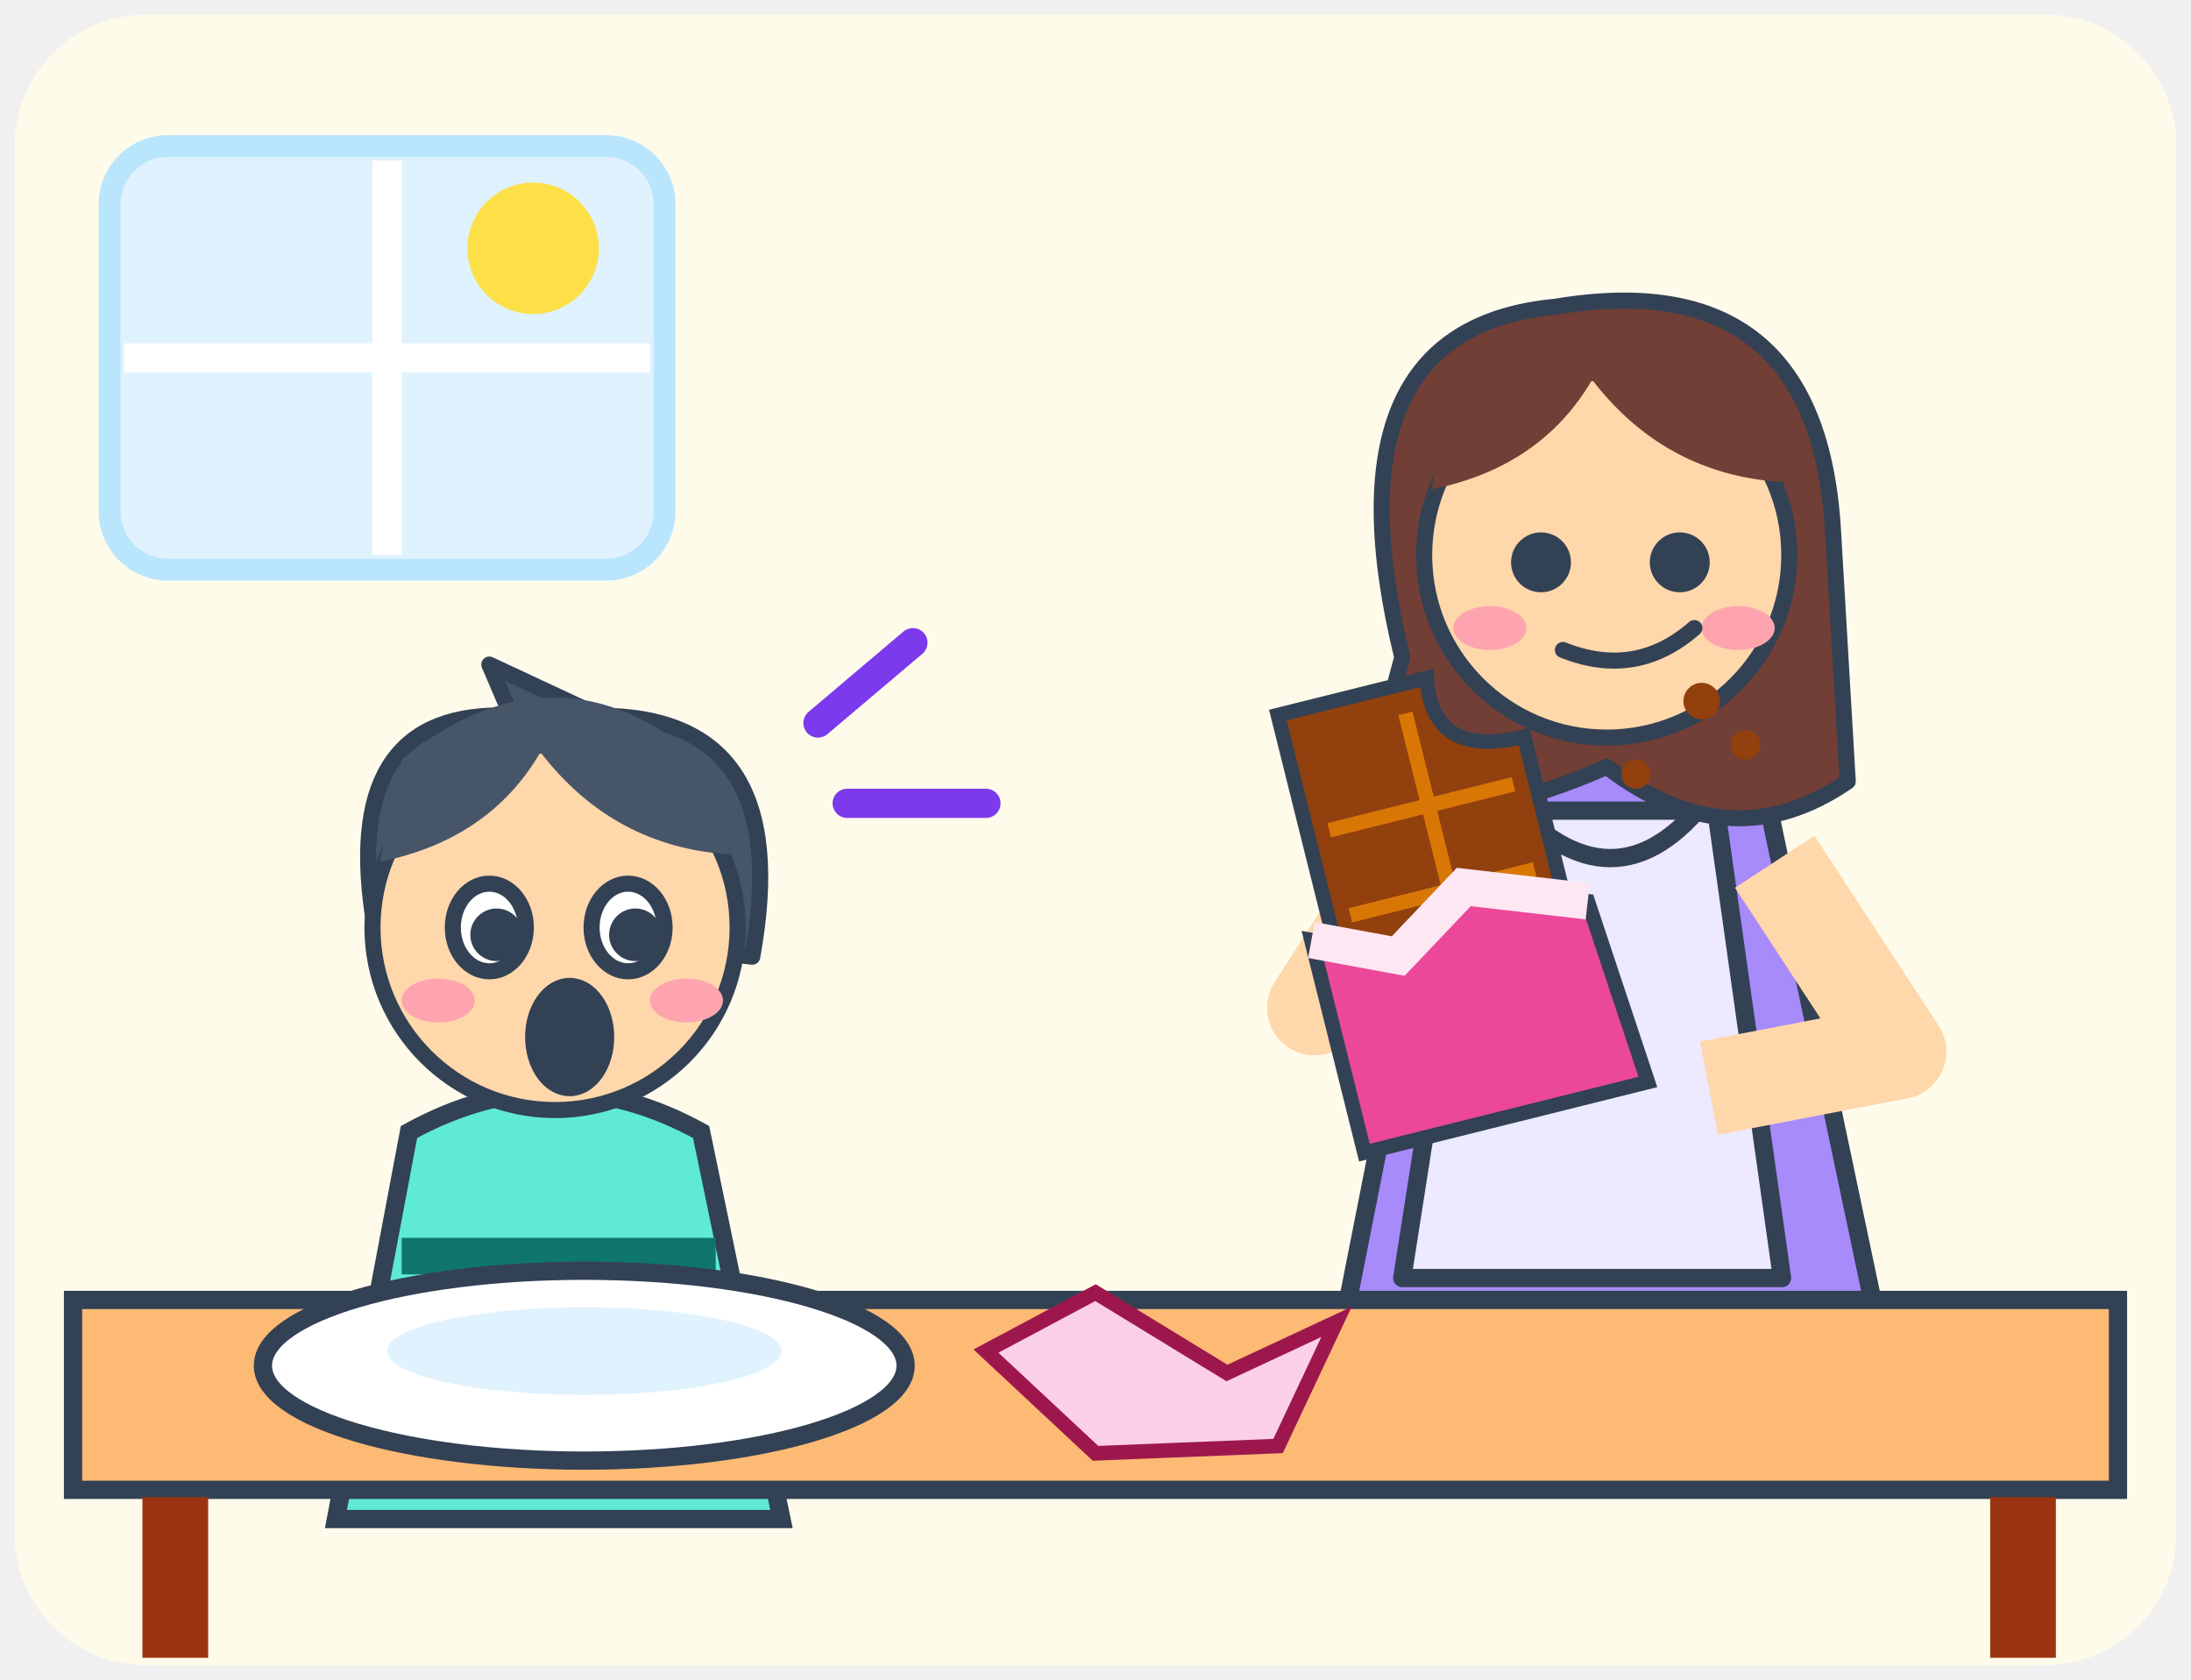
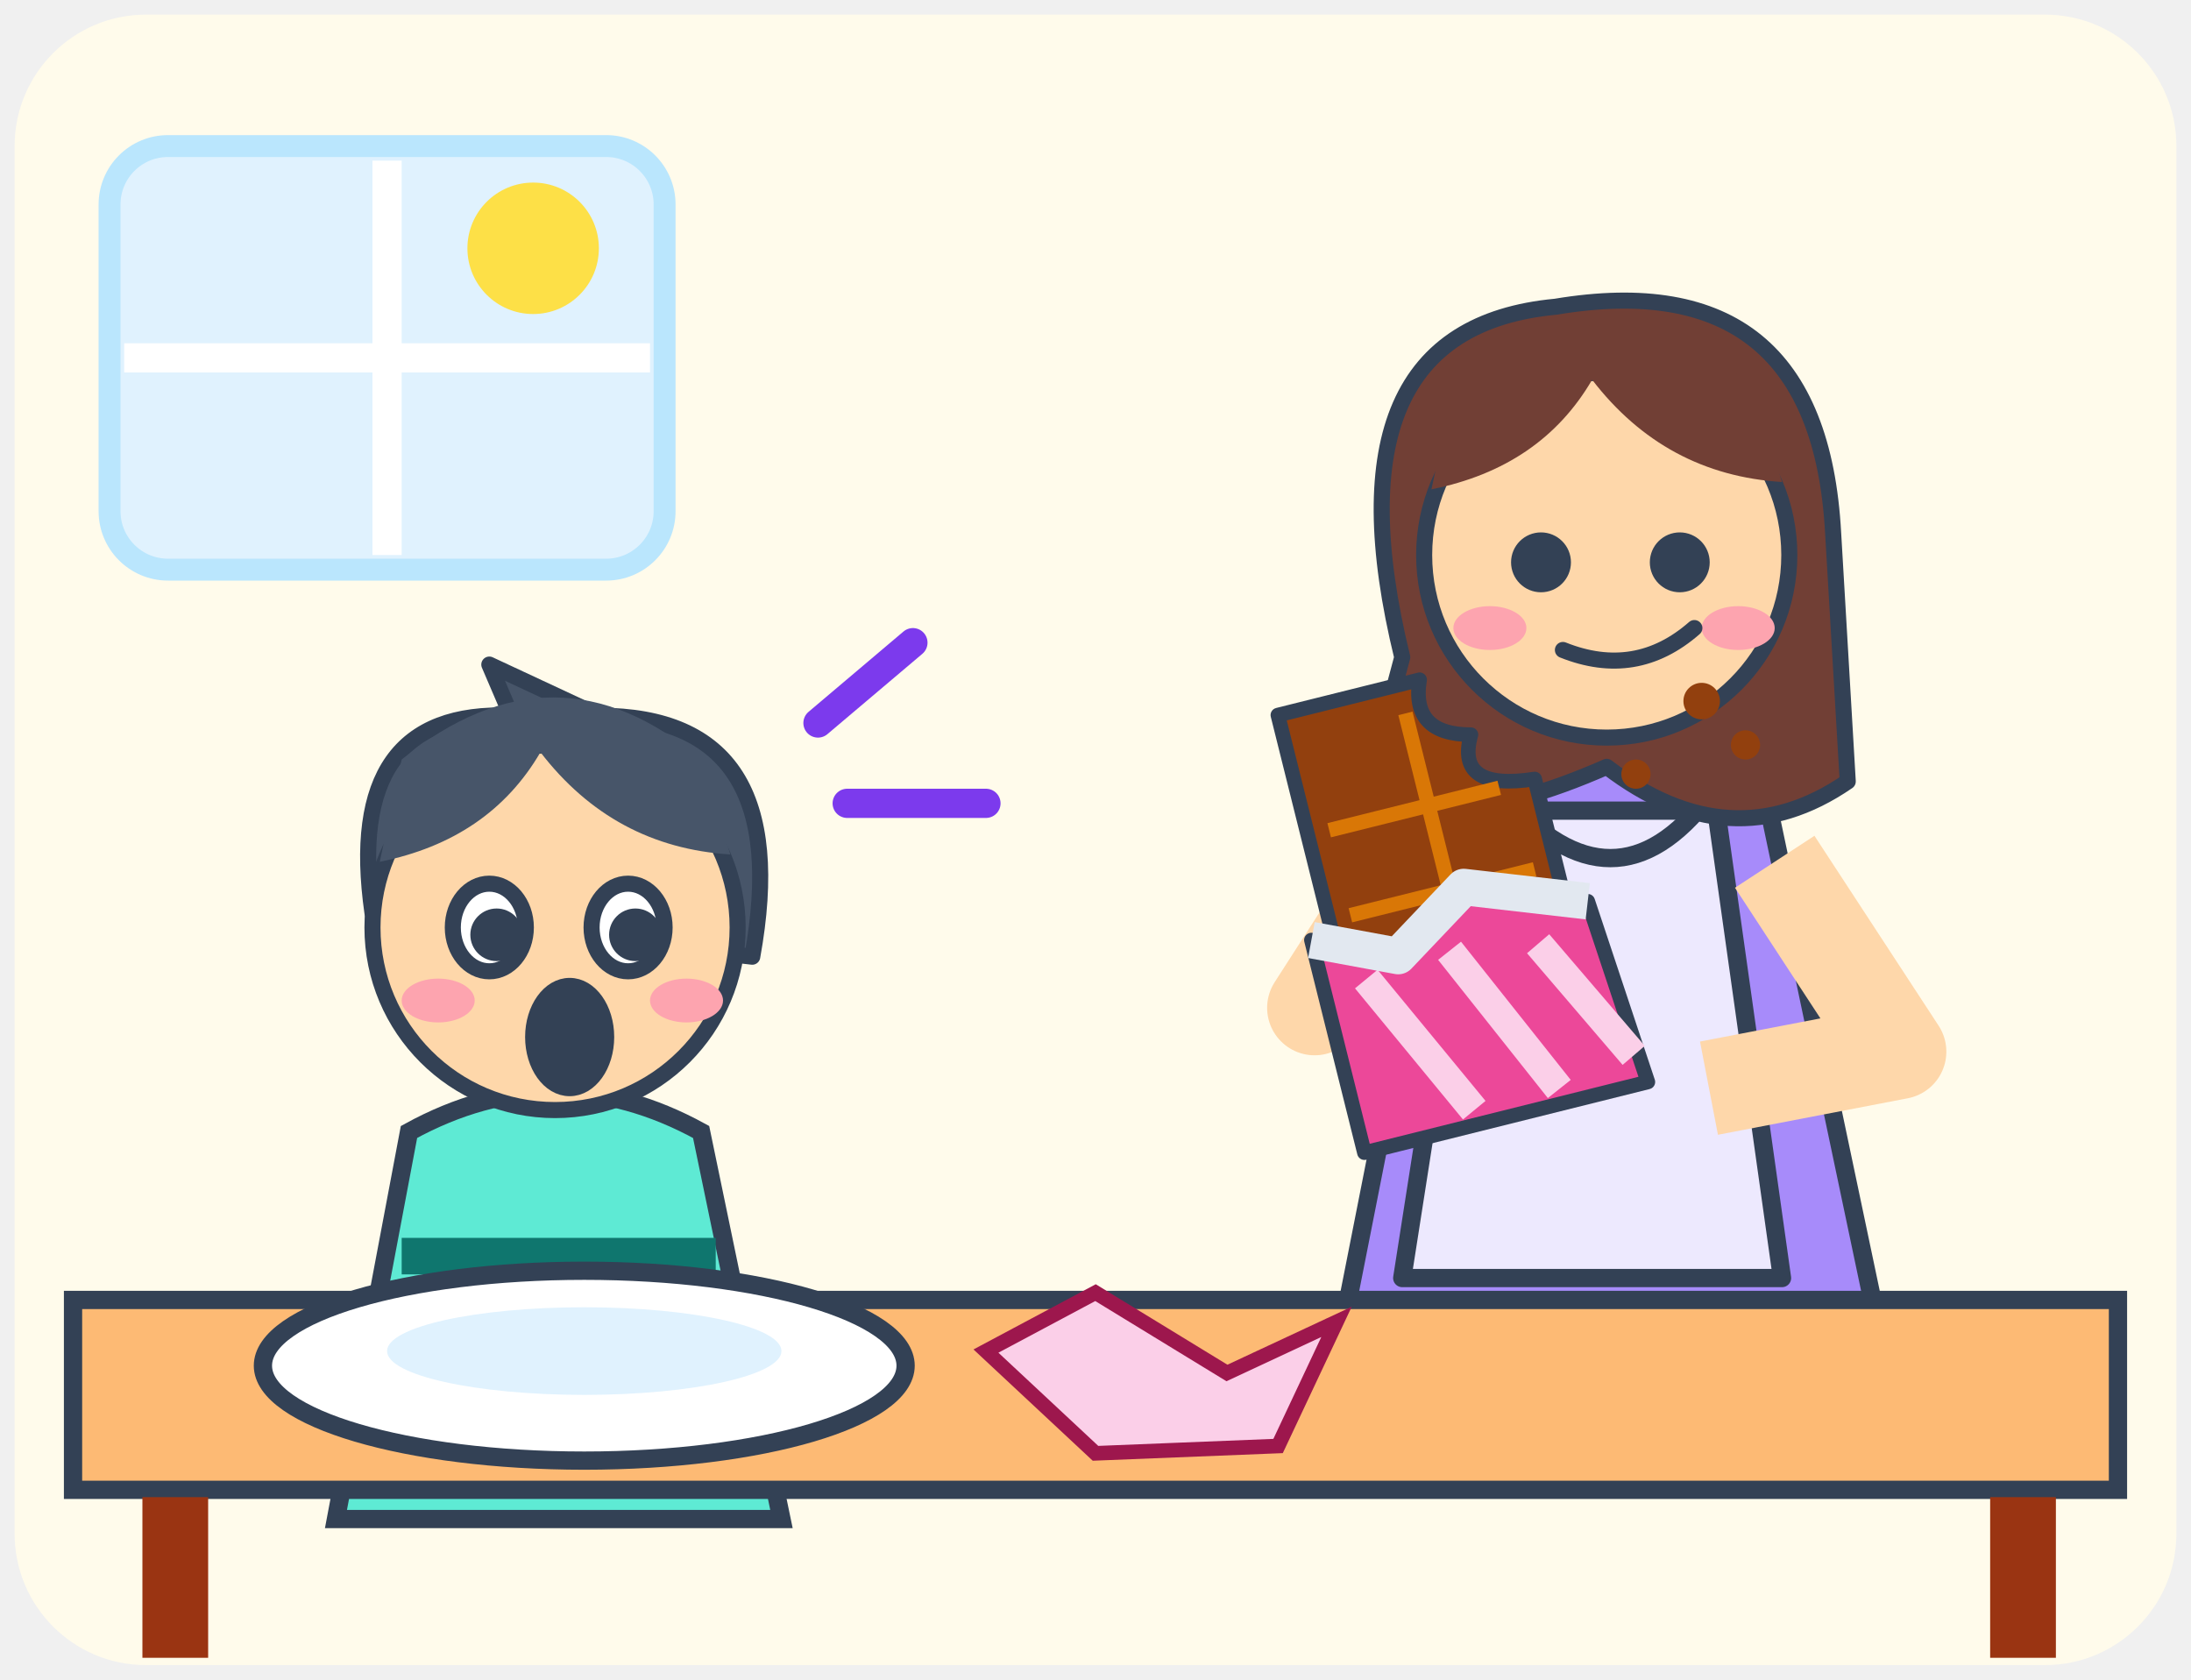
<svg xmlns="http://www.w3.org/2000/svg" viewBox="0 0 300 230" role="img">
  <rect x="2" y="2" width="296" height="226" rx="18" fill="#fffbeb" />
  <rect x="15" y="20" width="76" height="58" rx="8" fill="#e0f2fe" stroke="#bae6fd" stroke-width="3" />
  <path d="M53 22 V76 M17 49 H89" stroke="white" stroke-width="4" />
  <circle cx="73" cy="34" r="9" fill="#fde047" />
  <g stroke="#334155" stroke-width="2.5" stroke-linejoin="round">
    <path d="M199 105 Q220 94 241 105 L257 181 H184Z" fill="#a78bfa" />
    <path d="M202 111 L235 111 L244 175 H192Z" fill="#ede9fe" />
    <path d="M206 109 Q221 126 234 109" fill="none" />
    <path d="M199 116 L180 138 L198 110 M243 118 L260 144 L234 149" fill="none" stroke="#fed7aa" stroke-width="13" />
  </g>
  <g transform="translate(220 76)" stroke="#334155" stroke-width="2.2" stroke-linecap="round" stroke-linejoin="round">
    <path d="M-28 14 Q-39-31-7-34 Q29-40 31-3 L33 31 Q17 42 0 29 Q-25 40-32 29Z" fill="#713f35" />
    <circle cx="0" cy="0" r="25" fill="#fed7aa" />
    <path d="M-24-9 Q-9-12-2-24 Q8-11 24-10 L20-23 Q0-40-21-23Z" fill="#713f35" stroke="none" />
    <g fill="#334155">
      <circle cx="-9" cy="1" r="3" />
      <circle cx="10" cy="1" r="3" />
    </g>
    <ellipse cx="-16" cy="10" rx="5" ry="3" fill="#fda4af" stroke="none" />
    <ellipse cx="18" cy="10" rx="5" ry="3" fill="#fda4af" stroke="none" />
    <path d="M-6 13 Q4 17 12 10" fill="none" />
  </g>
  <path d="M56 155 Q76 144 96 155 L107 208 H46Z" fill="#5eead4" stroke="#334155" stroke-width="2.5" />
  <path d="M55 172 H98 M51 186 H102" stroke="#0f766e" stroke-width="5" />
  <g transform="translate(76 127)" stroke="#334155" stroke-width="2.2" stroke-linecap="round" stroke-linejoin="round">
    <path d="M-25-2 Q-29-30-6-29 L-9-36 6-29 Q33-29 27 4Z" fill="#475569" />
    <circle cx="0" cy="0" r="25" fill="#fed7aa" />
    <path d="M-24-9 Q-9-12-2-24 Q8-11 24-10 L20-23 Q0-40-21-23Z" fill="#475569" stroke="none" />
    <g fill="#334155">
      <ellipse cx="-9" cy="0" rx="5" ry="6" fill="white" />
      <ellipse cx="10" cy="0" rx="5" ry="6" fill="white" />
      <circle cx="-8" cy="1" r="2.5" />
      <circle cx="11" cy="1" r="2.5" />
    </g>
    <ellipse cx="-16" cy="10" rx="5" ry="3" fill="#fda4af" stroke="none" />
    <ellipse cx="18" cy="10" rx="5" ry="3" fill="#fda4af" stroke="none" />
    <ellipse cx="2" cy="15" rx="5" ry="7" fill="#334155" />
  </g>
  <path d="M10 178 H290 V204 H10Z" fill="#fdba74" stroke="#334155" stroke-width="2.5" />
  <path d="M24 205 V227 M277 205 V227" stroke="#9a3412" stroke-width="9" />
  <g transform="translate(80 187)">
    <ellipse rx="44" ry="13" fill="white" stroke="#334155" stroke-width="2.5" />
    <ellipse cx="0" cy="-2" rx="27" ry="6" fill="#e0f2fe" />
  </g>
-   <g transform="translate(198 120) rotate(-14)" stroke="#334155" stroke-width="2">
-     <path d="M-17-27 H4 Q2-16 15-16 V29 H-17Z" fill="#92400e" />
-     <path d="M-14-10 H12 M-14 2 H12 M0-23 V8" stroke="#d97706" />
+   <g id="chocolate-bar" transform="translate(198 120) rotate(-14)" stroke="#334155" stroke-width="2" stroke-linejoin="round">
+     <path d="M-17-27 H3 Q0-20 8-18 Q4-11 15-10 V29 H-17Z" fill="#92400e" />
+     <path d="M-14-10 H10 M-14 2 H12 M0-23 V8" fill="none" stroke="#d97706" />
    <path d="M-20 4 L-9 9 L2 2 L18 8 L20 34 H-20Z" fill="#ec4899" />
-     <path d="M-20 4 L-9 9 L2 2 L18 8" fill="none" stroke="#fce7f3" stroke-width="5" />
+     <path d="M-14 11 L-4 32 M-2 10 L8 32 M10 12 L19 30" stroke="#fbcfe8" stroke-width="4" />
+     <path d="M-20 4 L-9 9 L2 2 L18 8" fill="none" stroke="#e2e8f0" stroke-width="5" />
  </g>
  <g fill="#92400e">
    <circle cx="233" cy="96" r="2.5" />
    <circle cx="239" cy="102" r="2" />
    <circle cx="224" cy="106" r="2" />
  </g>
  <path d="M112 99 L125 88 M116 110 H135" stroke="#7c3aed" stroke-width="4" stroke-linecap="round" />
  <path d="M135 185 l15-8 18 11 15-7-8 17-25 1Z" fill="#fbcfe8" stroke="#9d174d" stroke-width="2" />
</svg>
